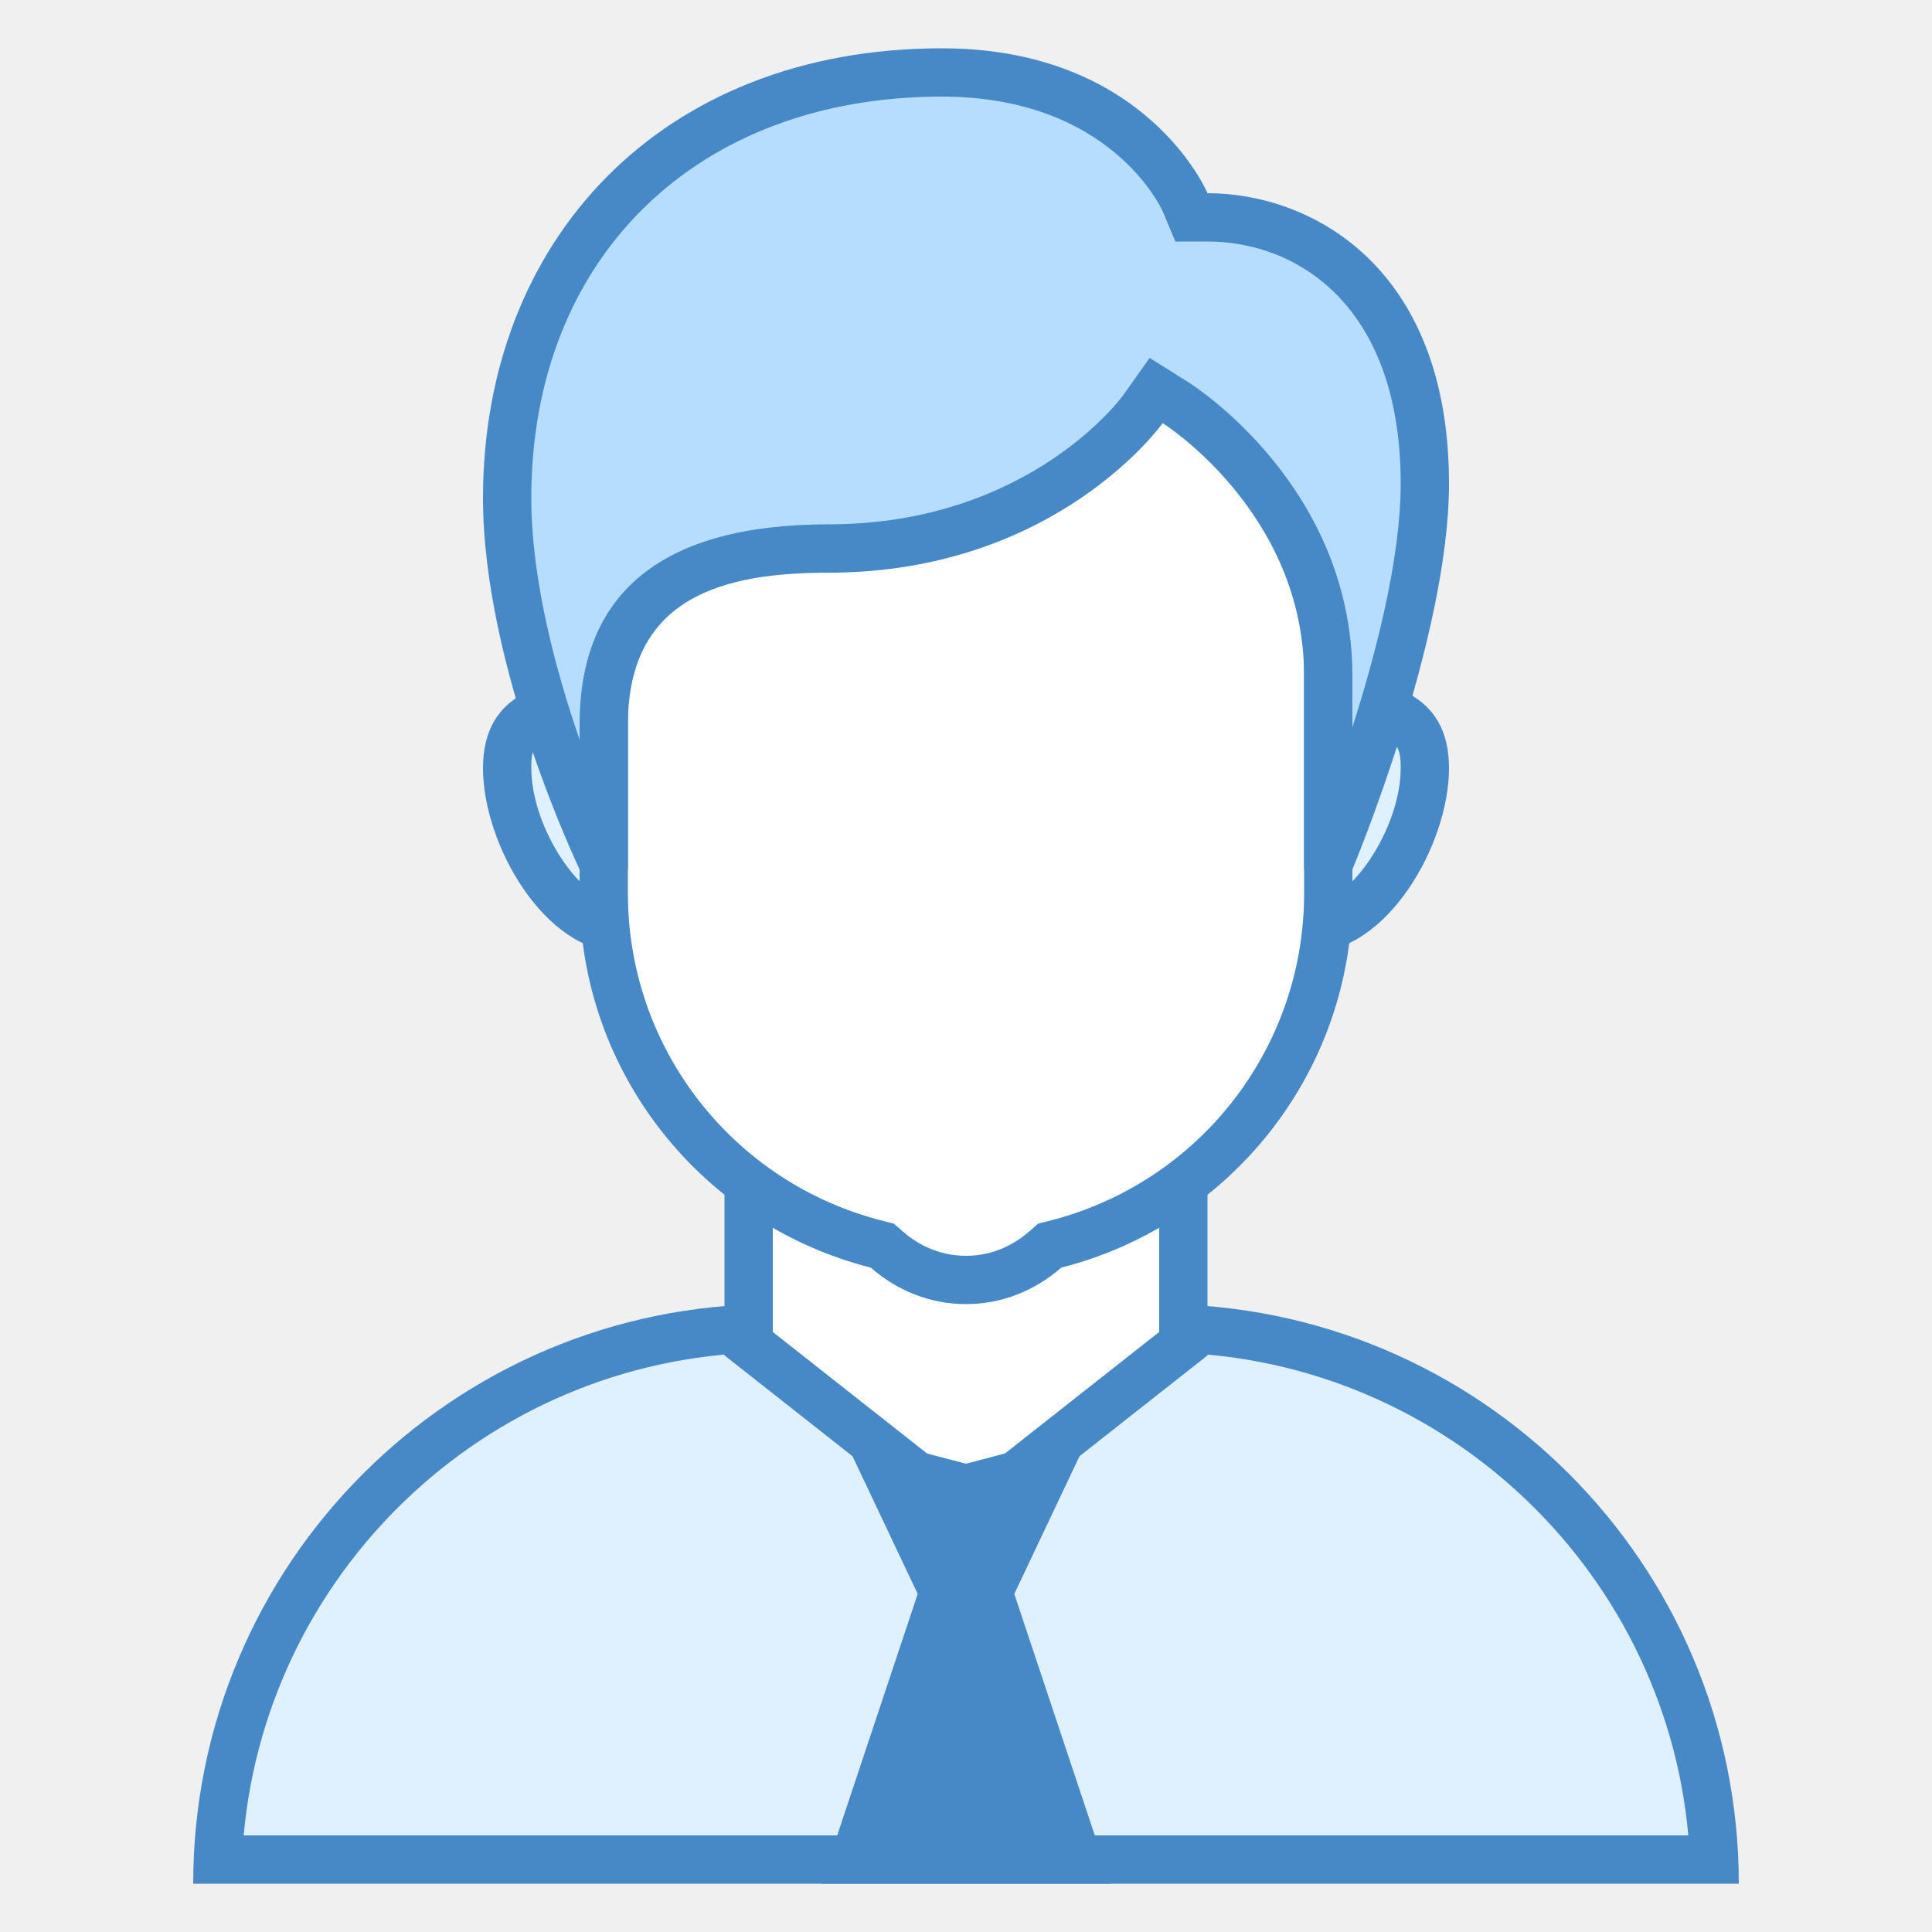
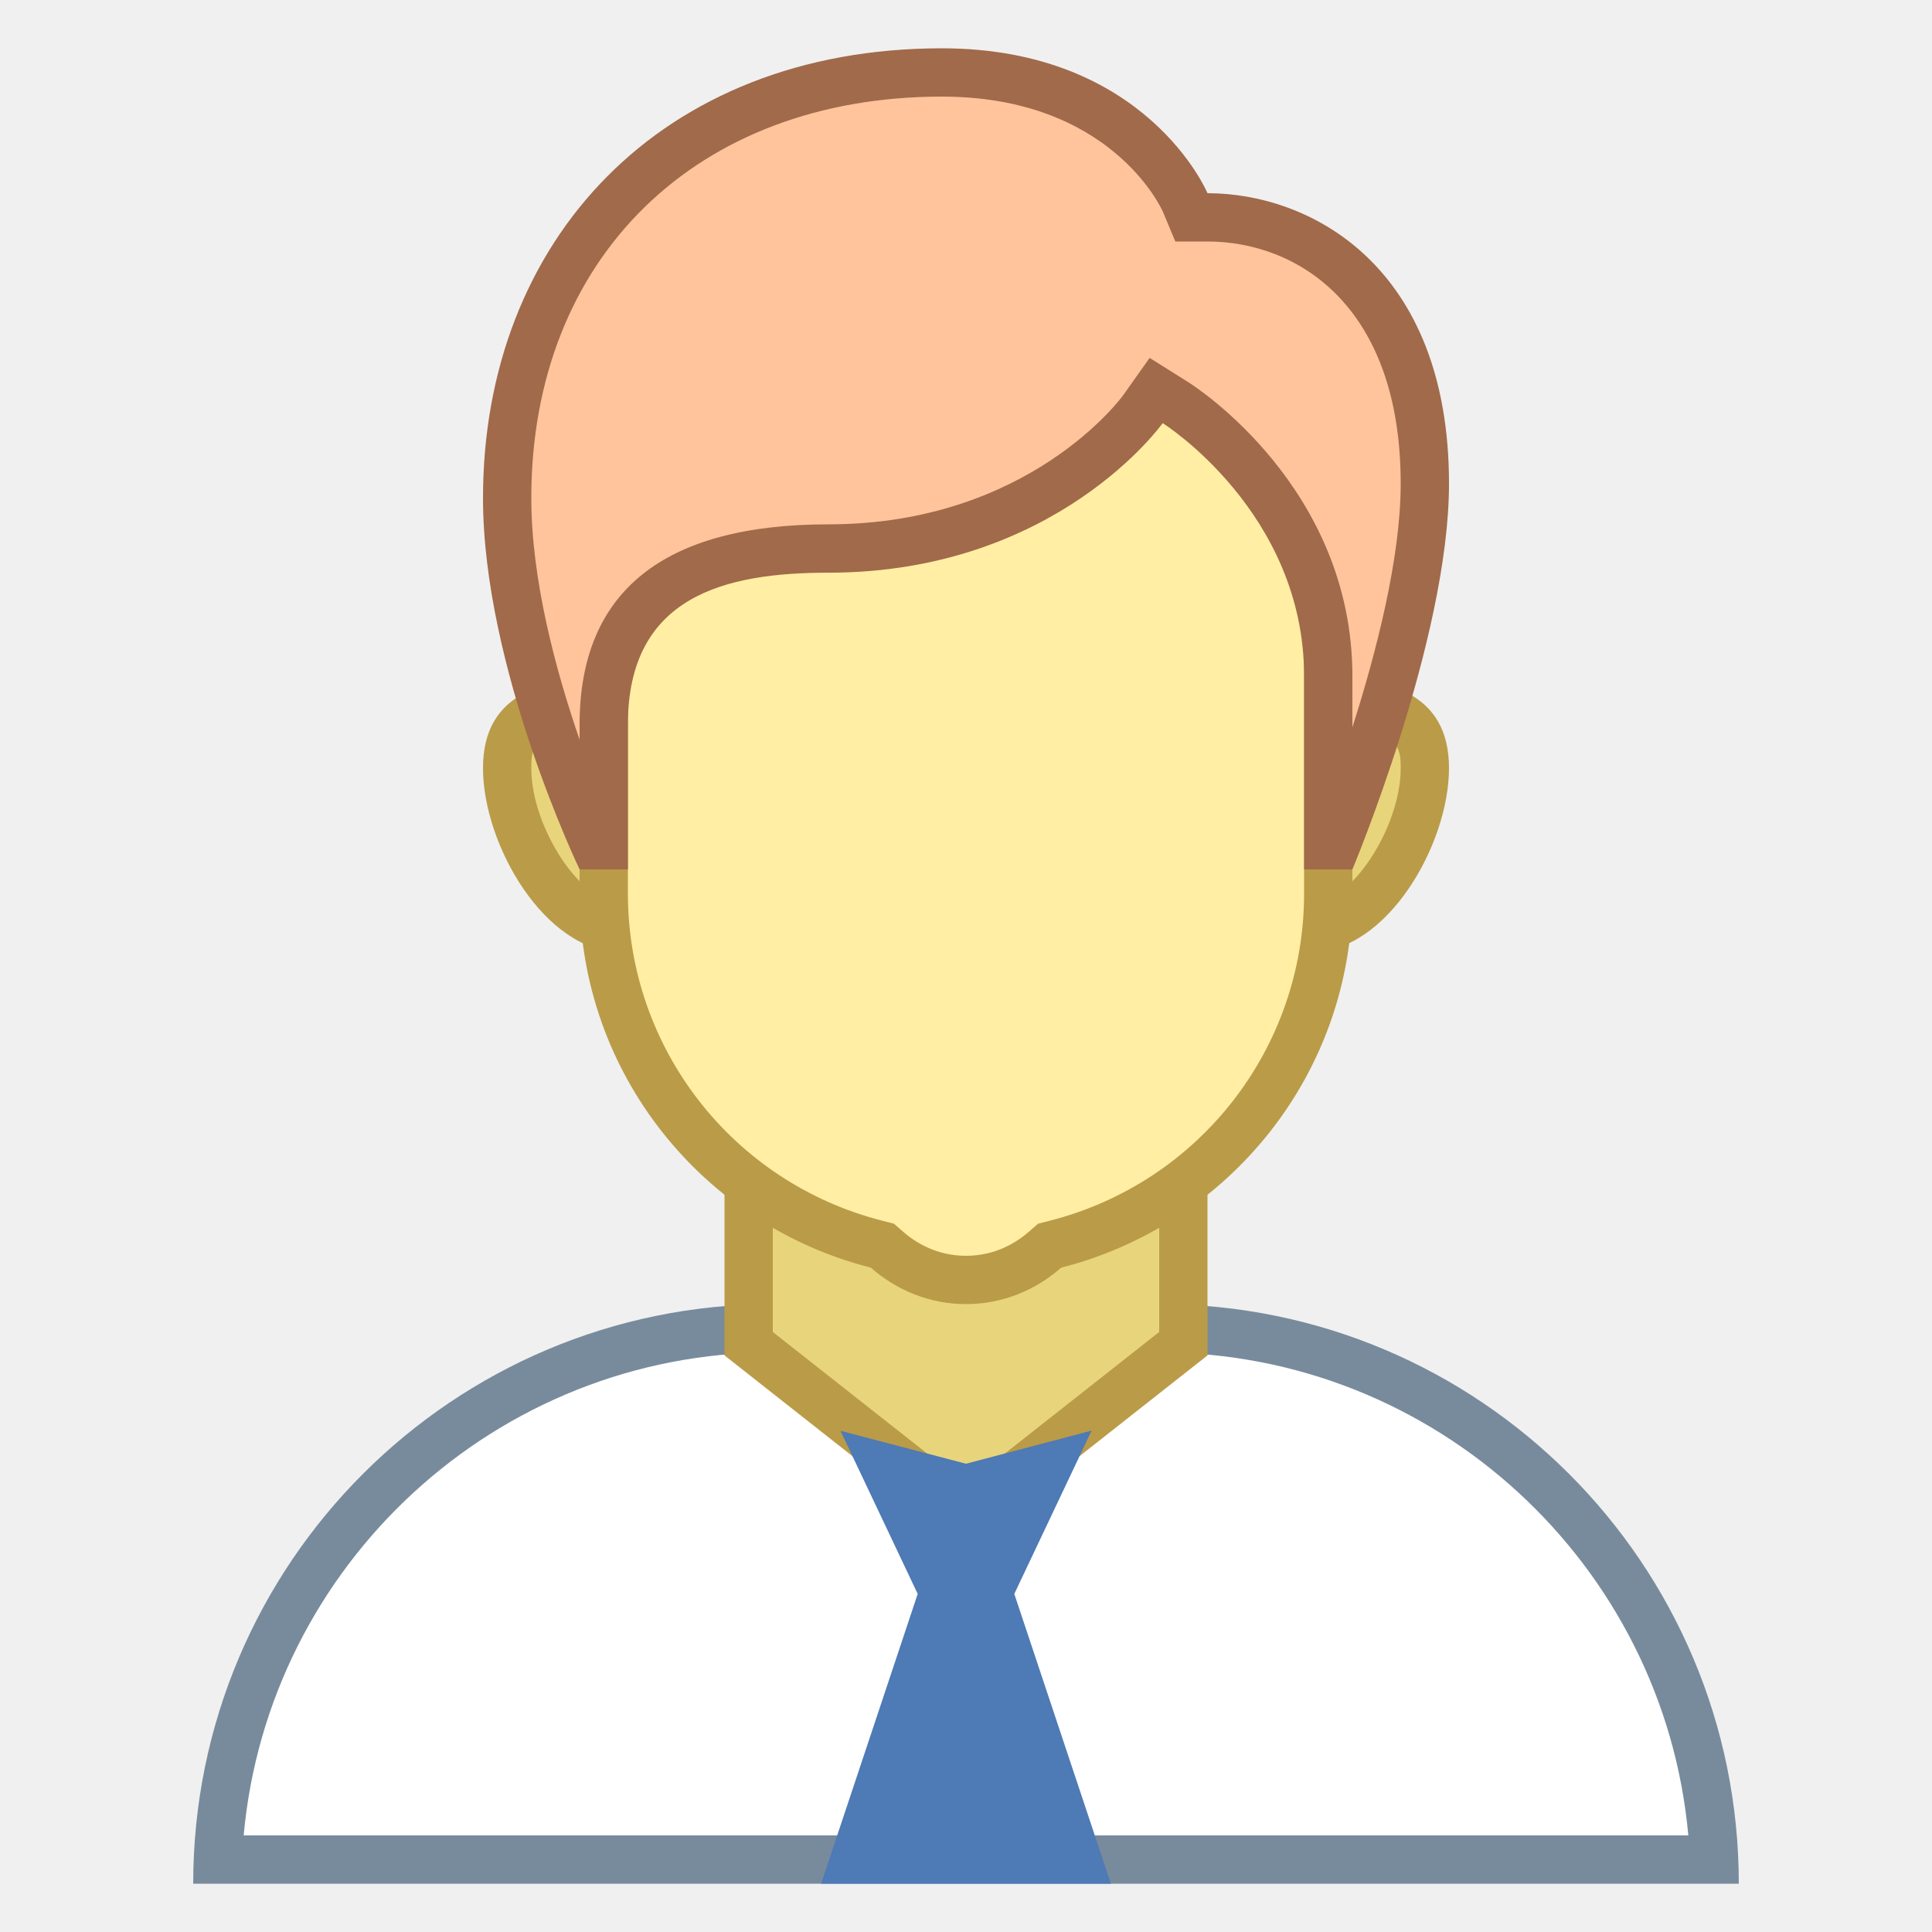
<svg xmlns="http://www.w3.org/2000/svg" viewBox="0 0 40 40">
-   <path fill="#dff0fe" d="M4.511,38.5c0.263-6.11,5.316-11,11.489-11h8c6.173,0,11.227,4.89,11.489,11H4.511z" />
-   <path fill="#4788c7" d="M24,28c5.729,0,10.448,4.401,10.955,10H5.045C5.552,32.401,10.271,28,16,28H24 M24,27h-8 C9.373,27,4,32.373,4,39h32C36,32.373,30.627,27,24,27L24,27z" />
-   <path fill="#fff" d="M15.5 27.819L15.5 22.5 24.5 22.5 24.5 27.819 20 31.363z" />
-   <path fill="#4788c7" d="M24,23v4.577l-4,3.151l-4-3.151V23H24 M25,22H15v6.062L20,32l5-3.938V22L25,22z" />
-   <path fill="#4788c7" d="M22.601 29.619L20 30.305 17.401 29.623 19 33 17 39 23 39 21 33z" />
-   <path fill="#dff0fe" d="M27.143,19.214c-1.3,0-2.357-1.057-2.357-2.356s1.058-2.357,2.357-2.357 c1.963,0,2.357,0.537,2.357,1.404C29.5,17.318,28.335,19.214,27.143,19.214z M12.857,19.214c-1.192,0-2.357-1.896-2.357-3.31 c0-0.867,0.394-1.404,2.357-1.404c1.3,0,2.357,1.058,2.357,2.357S14.157,19.214,12.857,19.214z" />
-   <path fill="#4788c7" d="M27.143,15C29,15,29,15.481,29,15.905c0,1.234-1.041,2.81-1.857,2.81 c-1.024,0-1.857-0.833-1.857-1.857C25.286,15.833,26.119,15,27.143,15 M12.857,15c1.024,0,1.857,0.833,1.857,1.857 c0,1.024-0.833,1.857-1.857,1.857c-0.816,0-1.857-1.575-1.857-2.81C11,15.481,11,15,12.857,15 M27.143,14 c-1.578,0-2.857,1.279-2.857,2.857s1.279,2.857,2.857,2.857c1.578,0,2.857-2.232,2.857-3.81C30,14.327,28.721,14,27.143,14 L27.143,14z M12.857,14C11.279,14,10,14.327,10,15.905c0,1.578,1.279,3.81,2.857,3.81c1.578,0,2.857-1.279,2.857-2.857 S14.435,14,12.857,14L12.857,14z" />
+   <path fill="#fff" d="M4.511,38.5c0.263-6.11,5.316-11,11.489-11h8c6.173,0,11.227,4.89,11.489,11H4.511z" />
+   <path fill="#788b9c" d="M24,28c5.729,0,10.448,4.401,10.955,10H5.045C5.552,32.401,10.271,28,16,28H24 M24,27h-8 C9.373,27,4,32.373,4,39h32C36,32.373,30.627,27,24,27L24,27z" />
+   <path fill="#e8d47b" d="M15.5 27.819L15.5 22.5 24.5 22.5 24.5 27.819 20 31.363z" />
+   <path fill="#ba9b48" d="M24,23v4.577l-4,3.151l-4-3.151V23H24 M25,22H15v6.062L20,32l5-3.938V22L25,22z" />
+   <path fill="#4e7ab5" d="M22.601 29.619L20 30.305 17.401 29.623 19 33 17 39 23 39 21 33z" />
+   <path fill="#e8d47b" d="M27.143,19.214c-1.3,0-2.357-1.057-2.357-2.356s1.058-2.357,2.357-2.357 c1.963,0,2.357,0.537,2.357,1.404C29.5,17.318,28.335,19.214,27.143,19.214z M12.857,19.214c-1.192,0-2.357-1.896-2.357-3.31 c0-0.867,0.394-1.404,2.357-1.404c1.3,0,2.357,1.058,2.357,2.357S14.157,19.214,12.857,19.214z" />
+   <path fill="#ba9b48" d="M27.143,15C29,15,29,15.481,29,15.905c0,1.234-1.041,2.81-1.857,2.81 c-1.024,0-1.857-0.833-1.857-1.857C25.286,15.833,26.119,15,27.143,15 M12.857,15c1.024,0,1.857,0.833,1.857,1.857 c0,1.024-0.833,1.857-1.857,1.857c-0.816,0-1.857-1.575-1.857-2.81C11,15.481,11,15,12.857,15 M27.143,14 c-1.578,0-2.857,1.279-2.857,2.857s1.279,2.857,2.857,2.857c1.578,0,2.857-2.232,2.857-3.81C30,14.327,28.721,14,27.143,14 L27.143,14z M12.857,14C11.279,14,10,14.327,10,15.905c0,1.578,1.279,3.81,2.857,3.81c1.578,0,2.857-1.279,2.857-2.857 S14.435,14,12.857,14L12.857,14z" />
  <g>
-     <path fill="#fff" d="M20,26.5c-0.604,0-1.171-0.218-1.641-0.631l-0.09-0.079l-0.117-0.029 c-3.328-0.845-5.652-3.83-5.652-7.261V9.201c0-1.826,1.486-3.313,3.313-3.313h8.375c1.827,0,3.313,1.486,3.313,3.313V18.5 c0,3.431-2.324,6.416-5.652,7.261l-0.117,0.029l-0.09,0.079C21.171,26.282,20.604,26.5,20,26.5z" />
-     <path fill="#4788c7" d="M24.187,6.389C25.738,6.389,27,7.651,27,9.202V18.5c0,3.201-2.169,5.987-5.275,6.776l-0.233,0.059 l-0.181,0.159C21.048,25.725,20.608,26,20,26s-1.048-0.275-1.311-0.506l-0.181-0.159l-0.233-0.059 C15.169,24.487,13,21.701,13,18.5V9.202c0-1.551,1.262-2.813,2.813-2.813H24.187 M24.187,5.389h-8.375 C13.707,5.389,12,7.096,12,9.202V18.5c0,3.737,2.566,6.866,6.029,7.745C18.557,26.709,19.242,27,20,27s1.443-0.291,1.971-0.755 C25.434,25.366,28,22.237,28,18.5V9.202C28,7.096,26.293,5.389,24.187,5.389L24.187,5.389z" />
+     <path fill="#ffeea3" d="M20,26.5c-0.604,0-1.171-0.218-1.641-0.631l-0.09-0.079l-0.117-0.029 c-3.328-0.845-5.652-3.83-5.652-7.261V9.201c0-1.826,1.486-3.312,3.312-3.312h8.375c1.827,0,3.312,1.486,3.312,3.312V18.5 c0,3.431-2.324,6.416-5.652,7.261l-0.117,0.029l-0.09,0.079C21.171,26.282,20.604,26.5,20,26.5z" />
+     <path fill="#ba9b48" d="M24.187,6.389C25.738,6.389,27,7.651,27,9.202V18.5c0,3.201-2.169,5.987-5.275,6.776l-0.233,0.059 l-0.181,0.159C21.048,25.725,20.608,26,20,26s-1.048-0.275-1.311-0.506l-0.181-0.159l-0.233-0.059 C15.169,24.487,13,21.701,13,18.5V9.202c0-1.551,1.262-2.813,2.813-2.813H24.187 M24.187,5.389h-8.375 C13.707,5.389,12,7.096,12,9.202V18.5c0,3.737,2.566,6.866,6.029,7.745C18.557,26.709,19.242,27,20,27s1.443-0.291,1.971-0.755 C25.434,25.366,28,22.237,28,18.5V9.202C28,7.096,26.293,5.389,24.187,5.389L24.187,5.389z" />
  </g>
  <g>
-     <path fill="#b6dcfe" d="M27.5,17.5V14c0-3.635-3.034-5.582-3.163-5.663l-0.398-0.25l-0.275,0.384 c-0.084,0.118-2.119,2.886-6.514,2.886c-1.15,0-4.65,0-4.65,3.644v2.5h-0.179c-0.436-0.981-1.821-4.332-1.821-7.188 c0-5.271,3.617-8.812,9-8.812c3.839,0,4.992,2.585,5.04,2.695l0.13,0.303L25,4.5c1.671,0,4.5,1.161,4.5,5.515 c0,2.621-1.407,6.394-1.838,7.485H27.5z" />
-     <path fill="#4788c7" d="M19.5,2c3.483,0,4.538,2.297,4.577,2.385L24.334,5H25c1.845,0,4,1.313,4,5.015 c0,1.536-0.507,3.498-1,5.043V14c0-3.909-3.258-5.999-3.397-6.087L23.802,7.41l-0.547,0.772c-0.019,0.027-1.941,2.674-6.105,2.674 C13.733,10.857,12,12.251,12,15v0.314c-0.491-1.422-1-3.305-1-5.003C11,5.34,14.416,2,19.5,2 M19.5,1C13.681,1,10,4.981,10,10.311 C10,13.842,12,18,12,18h1c0,0,0-2.029,0-3c0-2.668,2.024-3.143,4.15-3.143c4.73,0,6.922-3.097,6.922-3.097S27,10.599,27,14 c0,1.069,0,4,0,4h1c0,0,2-4.768,2-7.985C30,5.498,27.123,4,25,4C25,4,23.747,1,19.5,1L19.5,1z" />
+     <path fill="#ffc49c" d="M27.5,17.5V14c0-3.635-3.034-5.582-3.163-5.663l-0.398-0.25l-0.275,0.384 c-0.084,0.118-2.119,2.886-6.514,2.886c-1.15,0-4.65,0-4.65,3.644v2.5h-0.179c-0.436-0.981-1.821-4.332-1.821-7.188 c0-5.271,3.617-8.812,9-8.812c3.839,0,4.992,2.585,5.04,2.695l0.13,0.303L25,4.5c1.671,0,4.5,1.161,4.5,5.515 c0,2.621-1.407,6.394-1.838,7.485H27.5z" />
+     <path fill="#a16a4a" d="M19.5,2c3.483,0,4.538,2.297,4.577,2.385L24.334,5H25c1.845,0,4,1.313,4,5.015 c0,1.536-0.507,3.498-1,5.043V14c0-3.909-3.258-5.999-3.397-6.087L23.802,7.41l-0.547,0.772c-0.019,0.027-1.941,2.674-6.105,2.674 C13.733,10.857,12,12.251,12,15v0.314c-0.491-1.422-1-3.305-1-5.003C11,5.34,14.416,2,19.5,2 M19.5,1C13.681,1,10,4.981,10,10.311 C10,13.842,12,18,12,18h1c0,0,0-2.029,0-3c0-2.668,2.024-3.143,4.15-3.143c4.73,0,6.922-3.097,6.922-3.097S27,10.599,27,14 c0,1.069,0,4,0,4h1c0,0,2-4.768,2-7.985C30,5.498,27.123,4,25,4C25,4,23.747,1,19.5,1L19.5,1z" />
  </g>
</svg>
